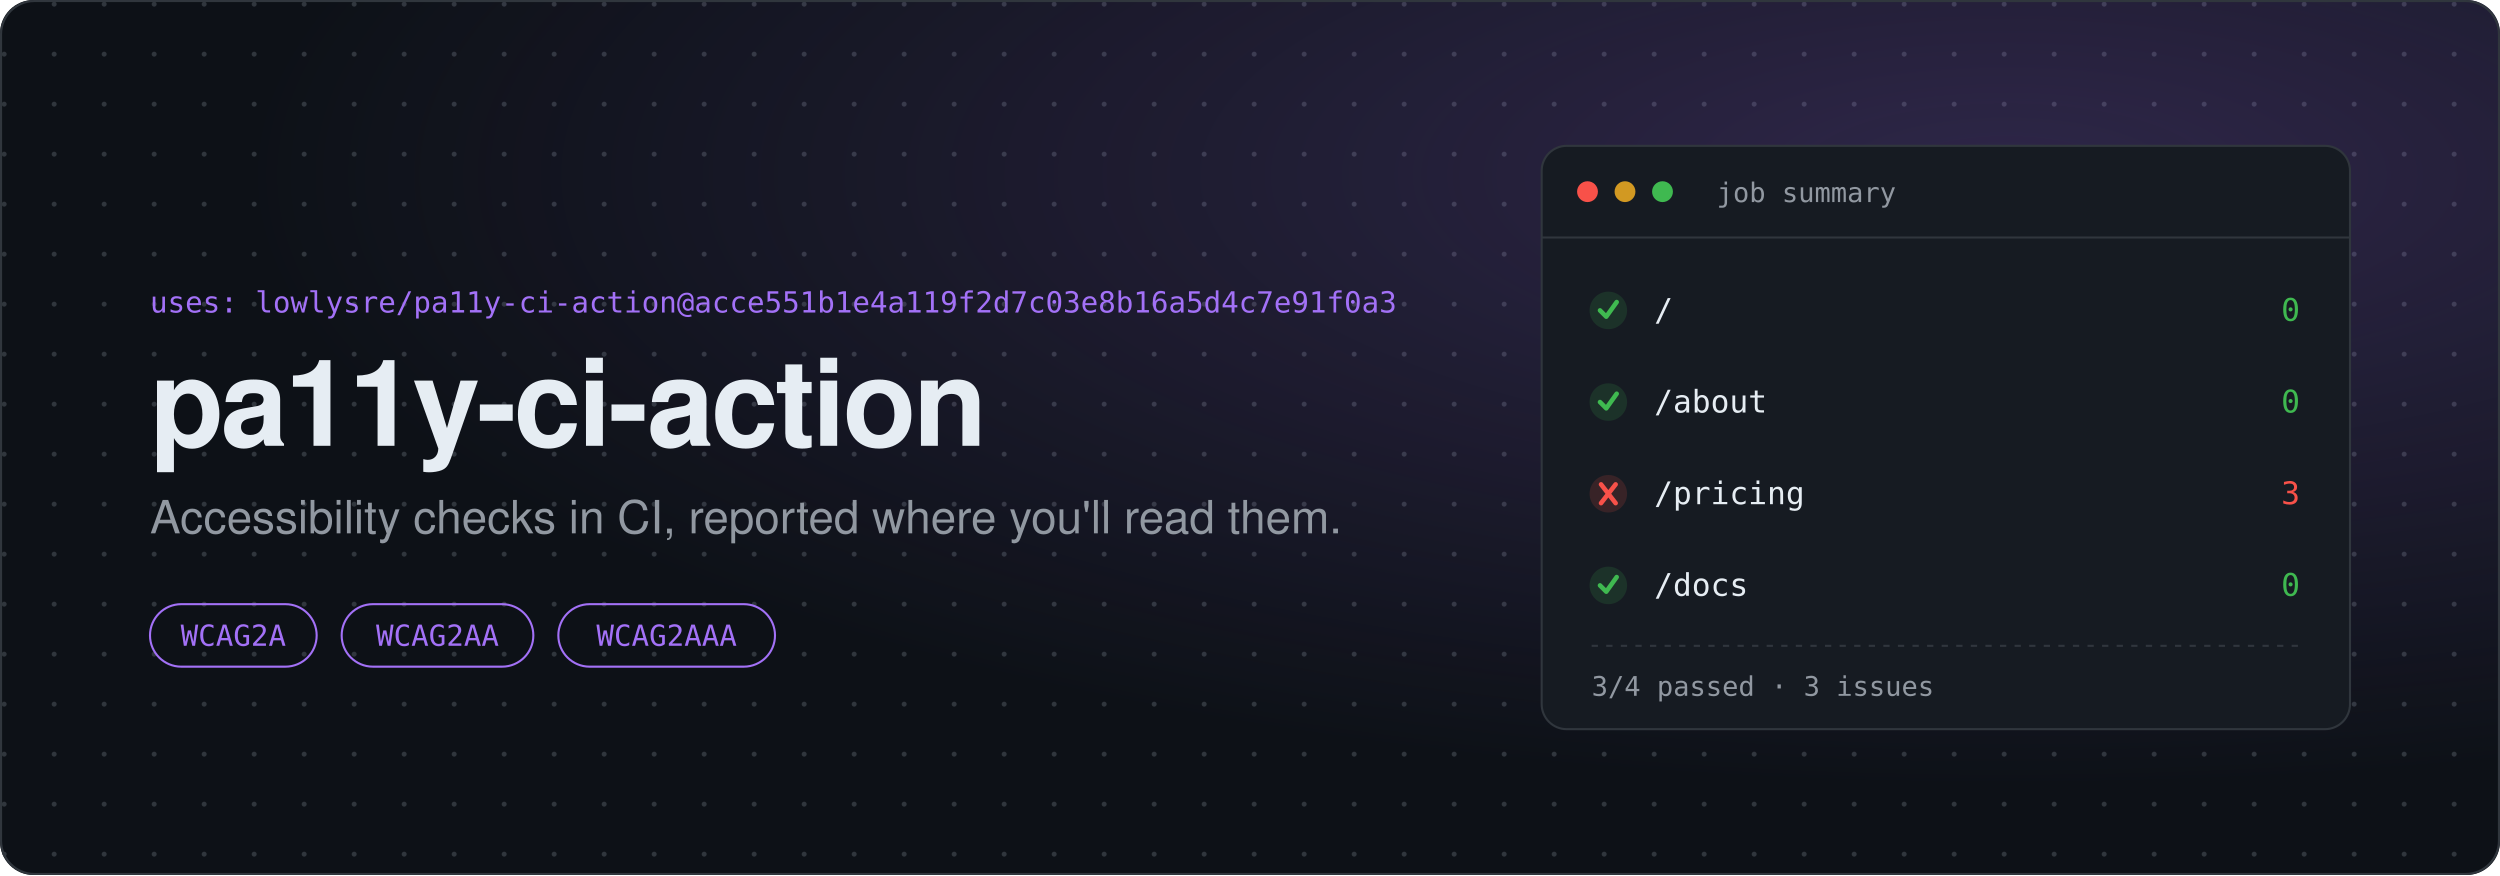
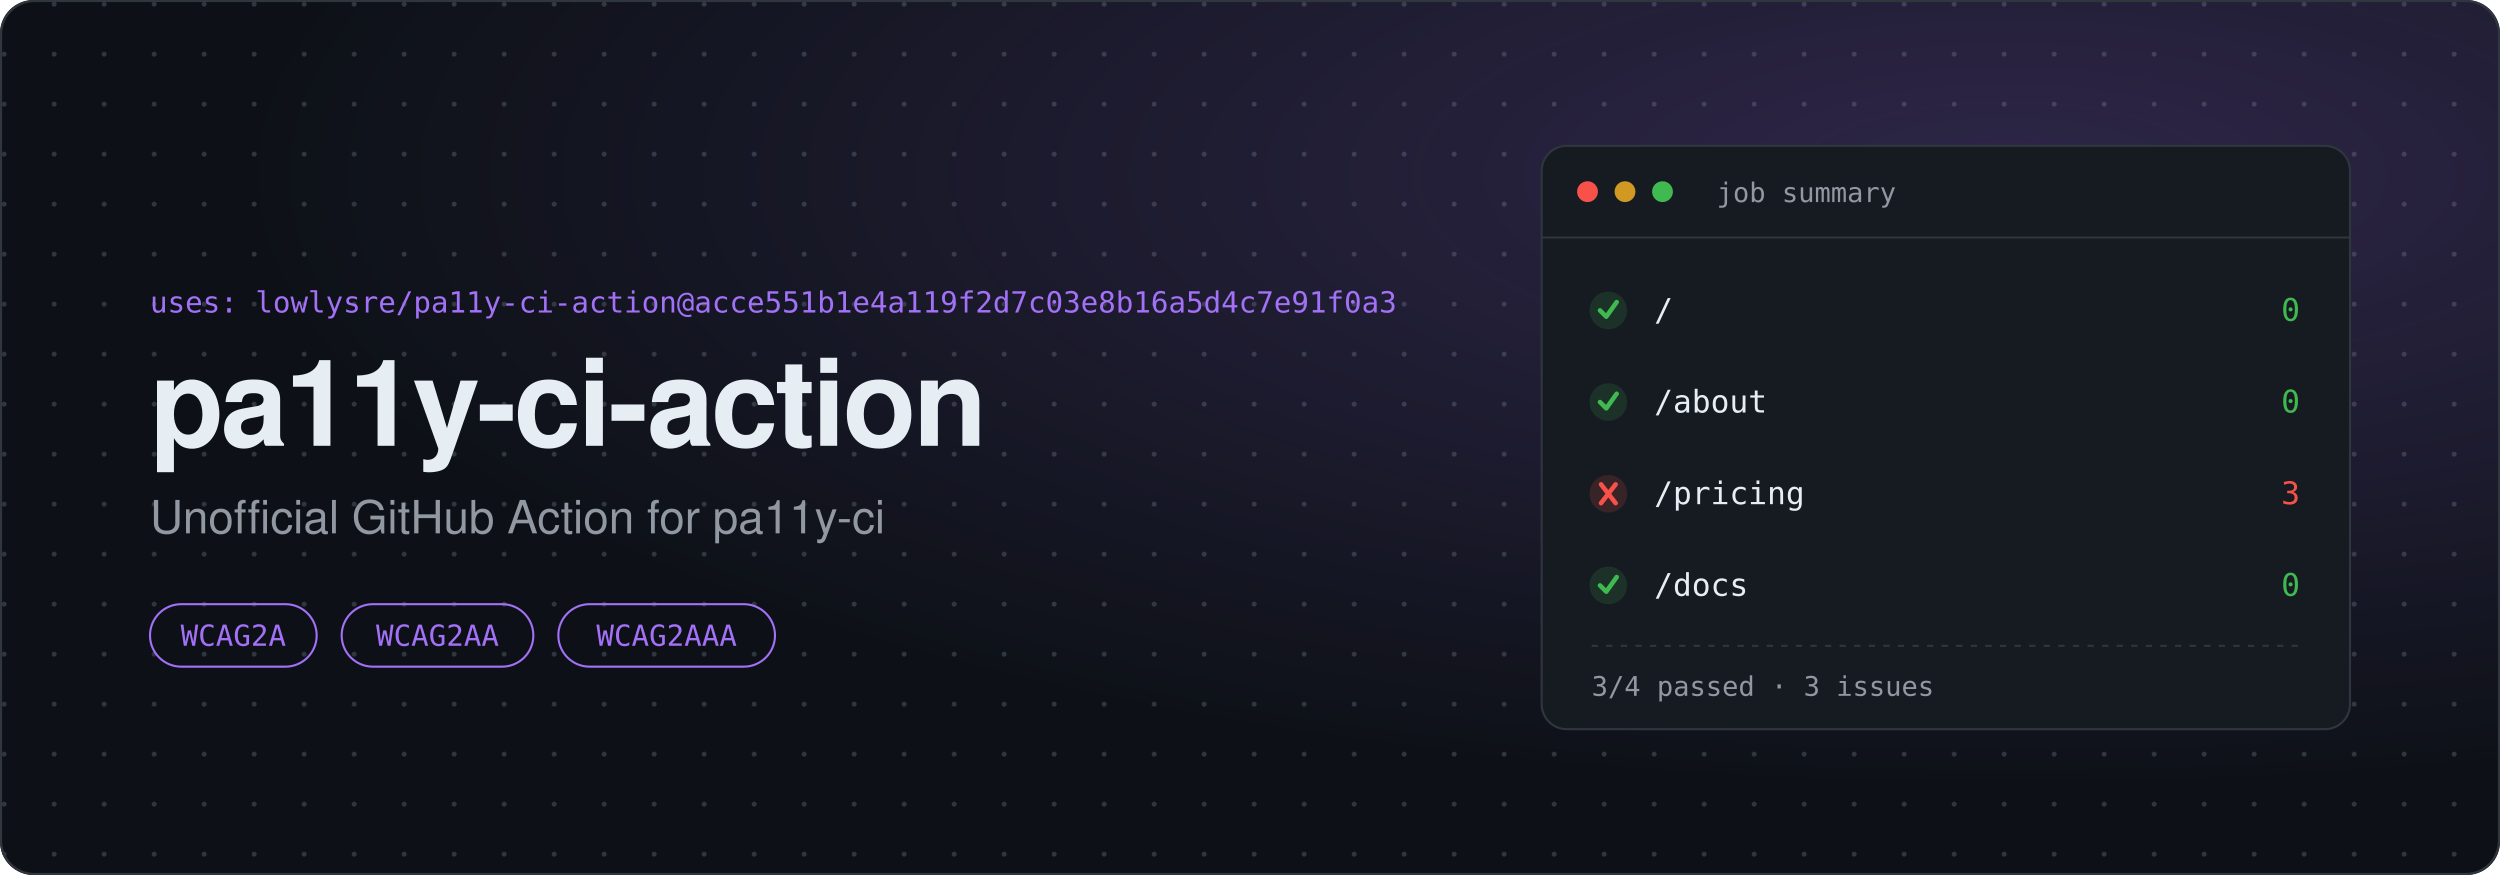
<svg xmlns="http://www.w3.org/2000/svg" width="1200" height="420" viewBox="0 0 1200 420" role="img" aria-labelledby="t d">
  <defs>
    <pattern id="dots" width="24" height="24" patternUnits="userSpaceOnUse">
      <circle cx="2" cy="2" r="1.2" fill="#30363d" />
    </pattern>
    <radialGradient id="glow" cx="80%" cy="20%" r="70%">
      <stop offset="0%" stop-color="#a371f7" stop-opacity="0.22" />
      <stop offset="100%" stop-color="#a371f7" stop-opacity="0" />
    </radialGradient>
    <clipPath id="frame">
      <rect width="1200" height="420" rx="16" />
    </clipPath>
  </defs>
  <g clip-path="url(#frame)">
    <rect width="1200" height="420" fill="#0d1117" />
    <rect width="1200" height="420" fill="url(#dots)" />
    <rect width="1200" height="420" fill="url(#glow)" />
  </g>
  <rect x="0.5" y="0.5" width="1199" height="419" rx="16" fill="none" stroke="#30363d" />
  <g font-family="ui-monospace, SFMono-Regular, Menlo, Consolas, monospace">
    <text x="72" y="150" font-size="14" fill="#a371f7">uses: lowlysre/pa11y-ci-action@acce551b1e4a119f2d7c03e8b16a5d4c7e91f0a3</text>
    <text x="72" y="214" font-family="-apple-system, Segoe UI, Helvetica, Arial, sans-serif" font-size="58" font-weight="700" fill="#e6edf3" letter-spacing="-1.5">pa11y-ci-action</text>
-     <text x="72" y="256" font-family="-apple-system, Segoe UI, Helvetica, Arial, sans-serif" font-size="22" fill="#9198a1">Accessibility checks in CI, reported where you'll read them.</text>
+     <text x="72" y="256" font-family="-apple-system, Segoe UI, Helvetica, Arial, sans-serif" font-size="22" fill="#9198a1">Unofficial GitHub Action for pa11y-ci</text>
    <g font-size="14">
      <rect x="72" y="290" width="80" height="30" rx="15" fill="none" stroke="#a371f7" />
      <text x="112" y="310" text-anchor="middle" fill="#a371f7">WCAG2A</text>
      <rect x="164" y="290" width="92" height="30" rx="15" fill="none" stroke="#a371f7" />
      <text x="210" y="310" text-anchor="middle" fill="#a371f7">WCAG2AA</text>
      <rect x="268" y="290" width="104" height="30" rx="15" fill="none" stroke="#a371f7" />
      <text x="320" y="310" text-anchor="middle" fill="#a371f7">WCAG2AAA</text>
    </g>
  </g>
  <g transform="translate(740 70)">
    <rect width="388" height="280" rx="12" fill="#161b22" stroke="#30363d" />
    <circle cx="22" cy="22" r="5" fill="#f85149" />
    <circle cx="40" cy="22" r="5" fill="#d29922" />
    <circle cx="58" cy="22" r="5" fill="#3fb950" />
    <text x="84" y="27" font-family="ui-monospace, SFMono-Regular, Menlo, Consolas, monospace" font-size="13" fill="#9198a1">job summary</text>
    <line x1="0" y1="44" x2="388" y2="44" stroke="#30363d" />
    <g font-family="ui-monospace, SFMono-Regular, Menlo, Consolas, monospace" font-size="15">
      <g transform="translate(24 84)">
        <circle cx="8" cy="-5" r="9" fill="#3fb950" fill-opacity="0.15" />
        <path d="M4 -5 L7 -2 L12 -9" fill="none" stroke="#3fb950" stroke-width="2.2" stroke-linecap="round" stroke-linejoin="round" />
        <text x="30" y="0" fill="#e6edf3">/</text>
        <text x="340" y="0" text-anchor="end" fill="#3fb950">0</text>
      </g>
      <g transform="translate(24 128)">
        <circle cx="8" cy="-5" r="9" fill="#3fb950" fill-opacity="0.15" />
        <path d="M4 -5 L7 -2 L12 -9" fill="none" stroke="#3fb950" stroke-width="2.2" stroke-linecap="round" stroke-linejoin="round" />
        <text x="30" y="0" fill="#e6edf3">/about</text>
        <text x="340" y="0" text-anchor="end" fill="#3fb950">0</text>
      </g>
      <g transform="translate(24 172)">
        <circle cx="8" cy="-5" r="9" fill="#f85149" fill-opacity="0.15" />
        <path d="M4.5 -9.5 L11.5 -0.5 M11.5 -9.5 L4.5 -0.5" fill="none" stroke="#f85149" stroke-width="2.2" stroke-linecap="round" />
        <text x="30" y="0" fill="#e6edf3">/pricing</text>
        <text x="340" y="0" text-anchor="end" fill="#f85149">3</text>
      </g>
      <g transform="translate(24 216)">
        <circle cx="8" cy="-5" r="9" fill="#3fb950" fill-opacity="0.15" />
        <path d="M4 -5 L7 -2 L12 -9" fill="none" stroke="#3fb950" stroke-width="2.2" stroke-linecap="round" stroke-linejoin="round" />
        <text x="30" y="0" fill="#e6edf3">/docs</text>
        <text x="340" y="0" text-anchor="end" fill="#3fb950">0</text>
      </g>
    </g>
    <line x1="24" y1="240" x2="364" y2="240" stroke="#30363d" stroke-dasharray="3 4" />
    <text x="24" y="264" font-family="ui-monospace, SFMono-Regular, Menlo, Consolas, monospace" font-size="13" fill="#9198a1">3/4 passed · 3 issues</text>
  </g>
</svg>
